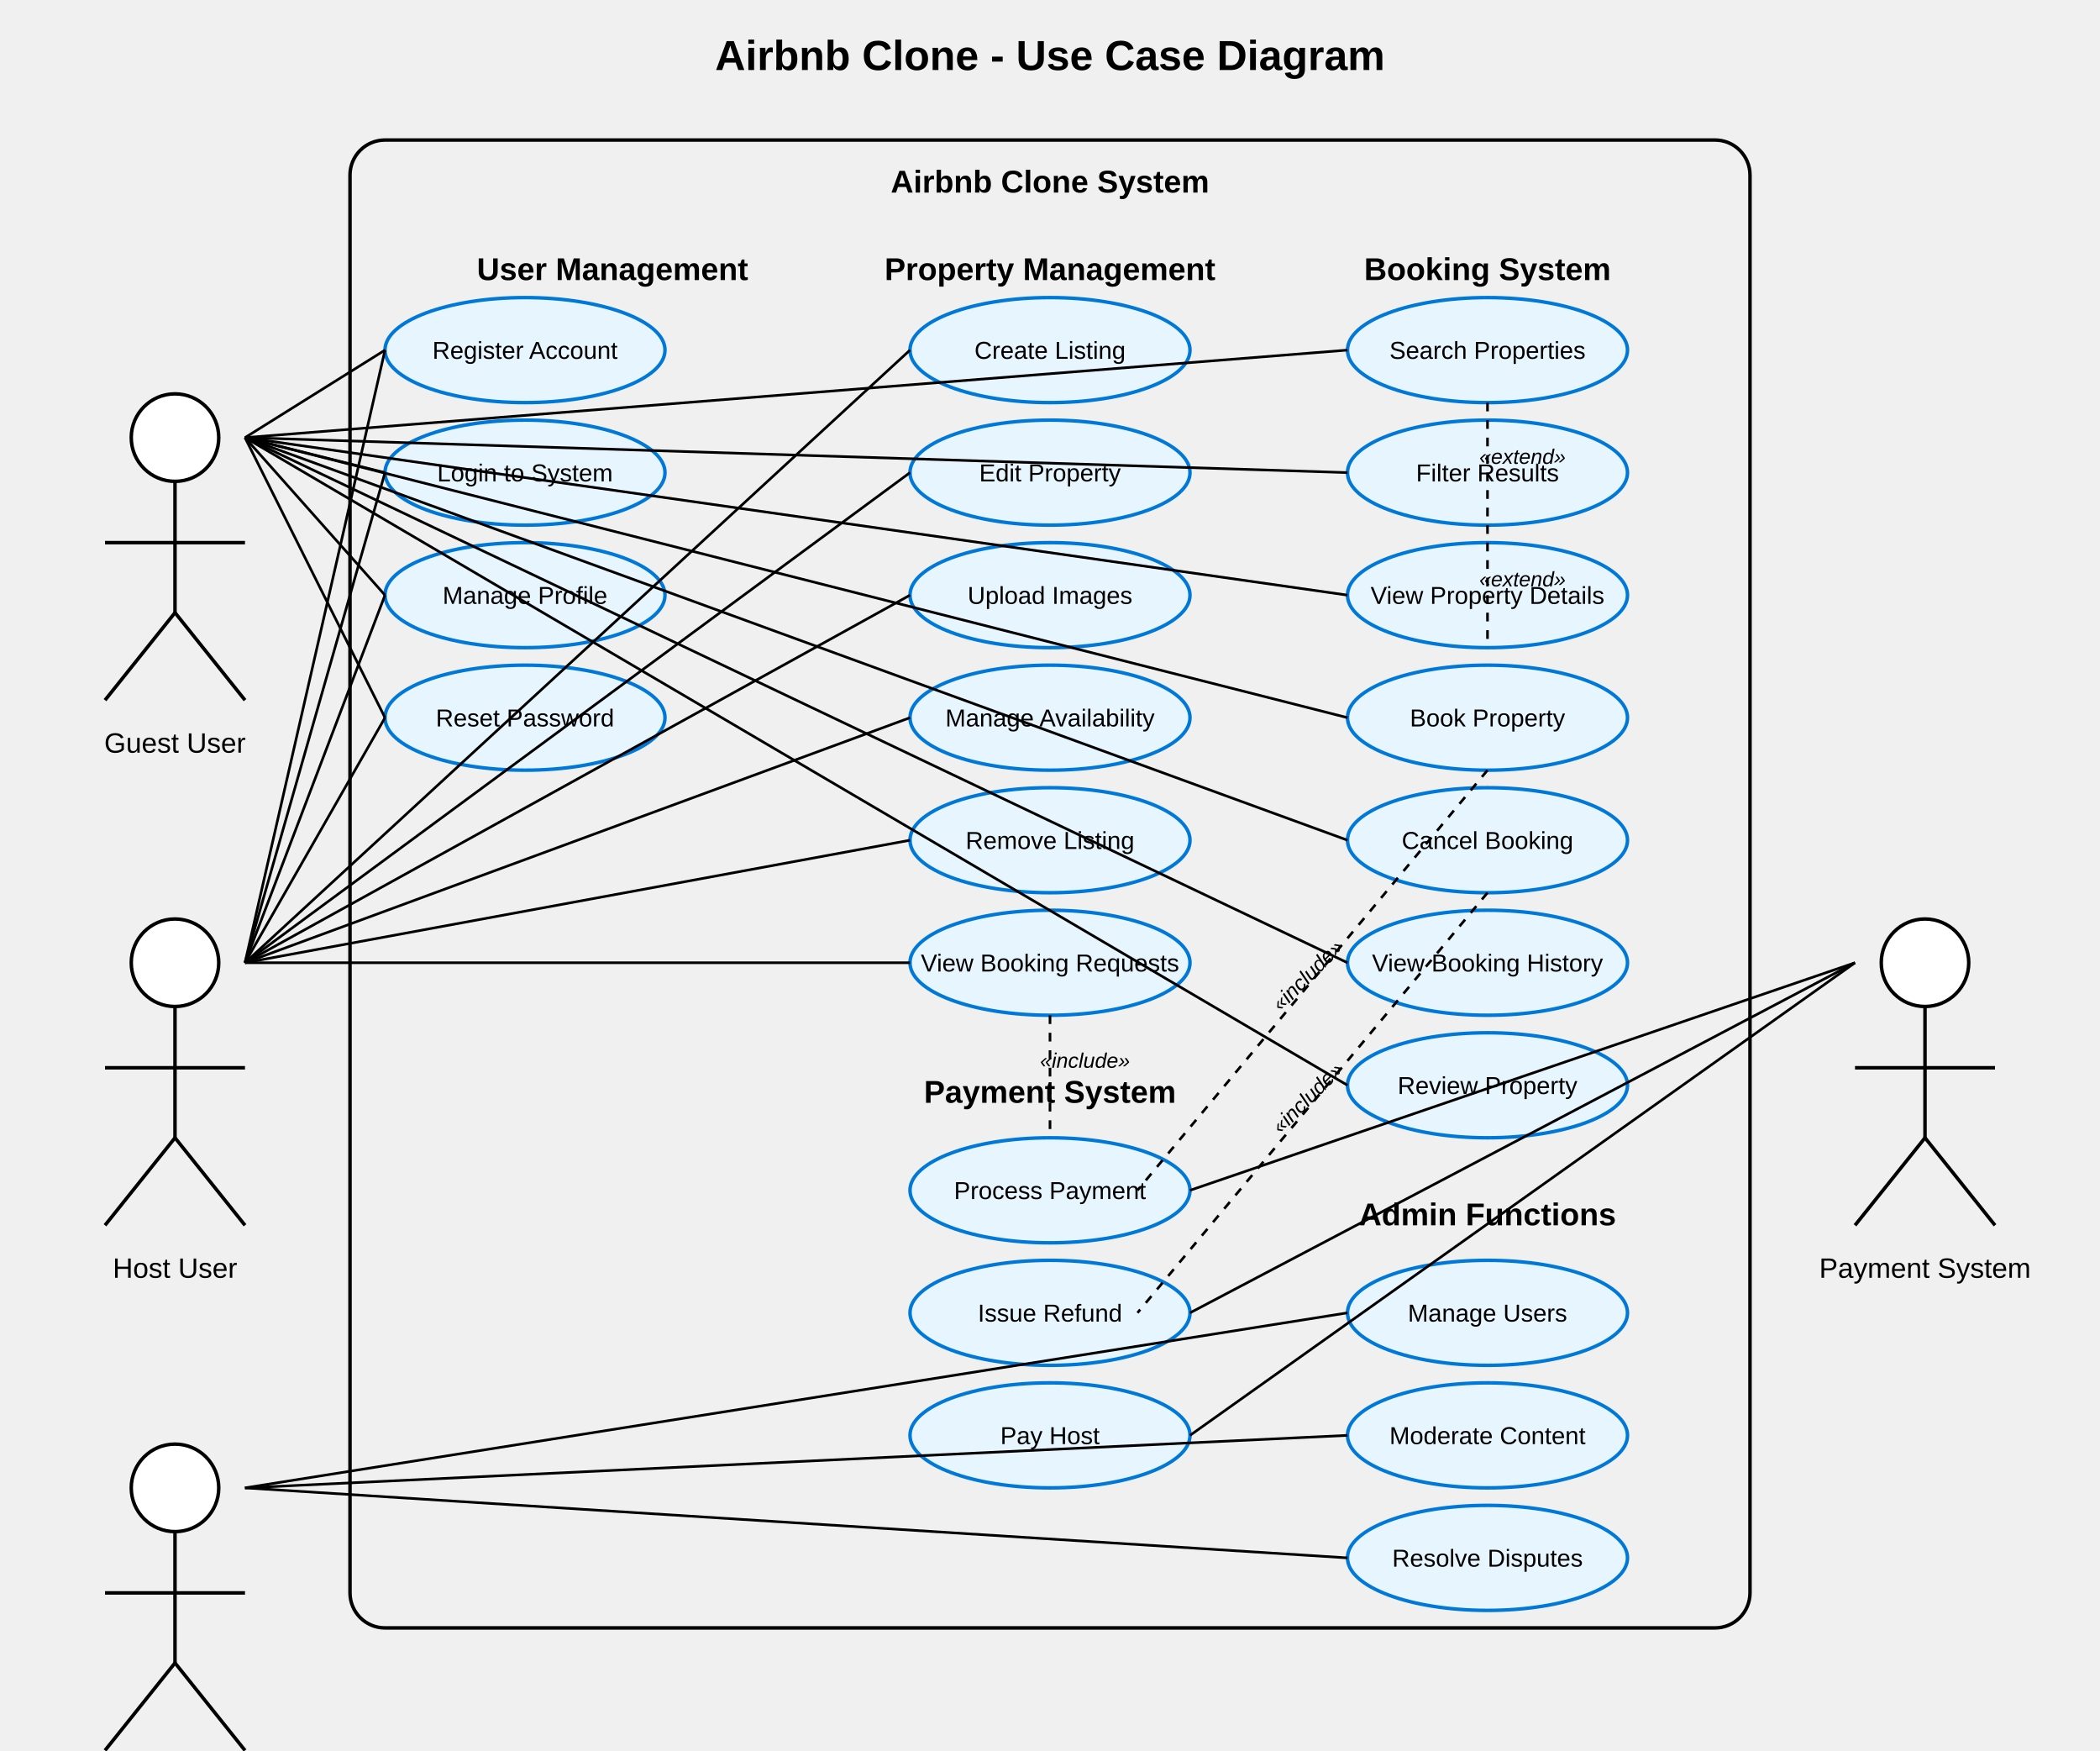
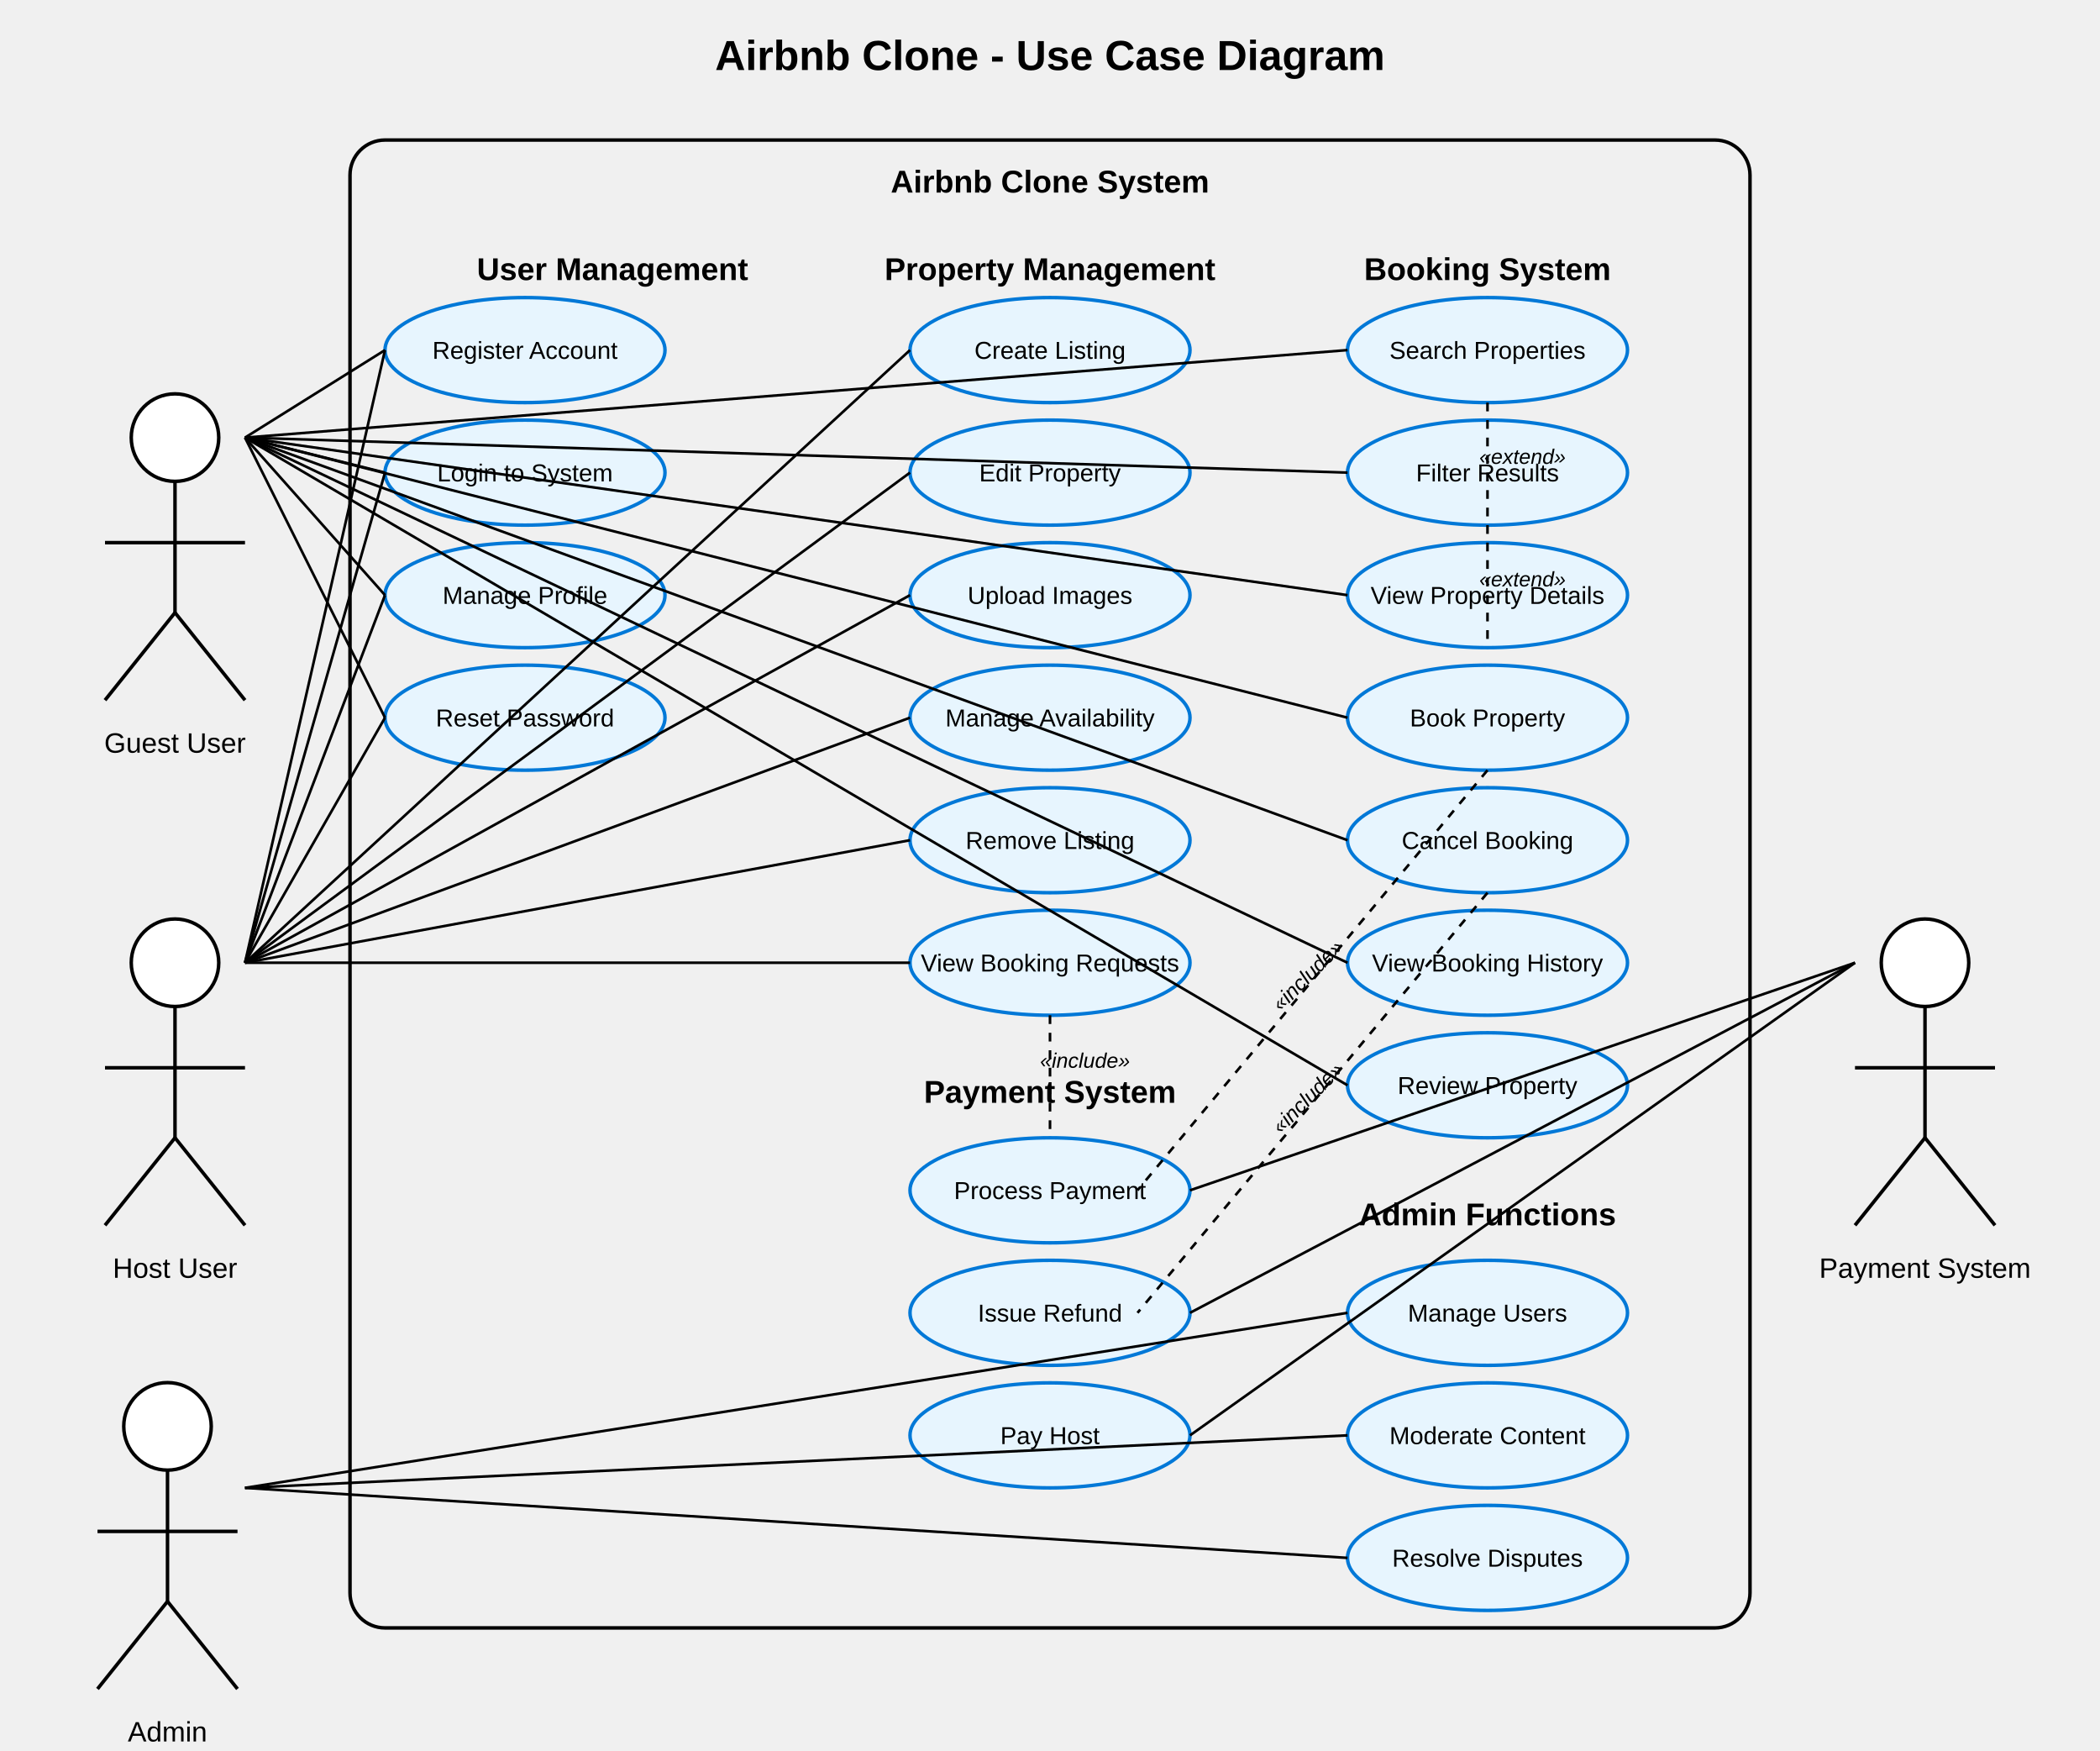
- <svg xmlns="http://www.w3.org/2000/svg" width="1200" height="1000">
-   <style>
+ <svg xmlns="http://www.w3.org/2000/svg" width="1200" height="1000" version="1.1" id="svg76">
+   <defs id="defs76" />
+   <style id="style1">
    .actor { fill: #fff; stroke: #000; stroke-width: 2px; }
    .use-case { fill: #E7F5FE; stroke: #0078D7; stroke-width: 2px; }
    .system { fill: none; stroke: #000; stroke-width: 2px; stroke-dasharray: none; }
    .association { stroke: #000; stroke-width: 1.5px; }
    .include { stroke: #000; stroke-width: 1.5px; stroke-dasharray: 5,5; }
    .extend { stroke: #000; stroke-width: 1.5px; stroke-dasharray: 5,5; }
    .actor-text { font-family: Arial; font-size: 16px; text-anchor: middle; }
    .use-case-text { font-family: Arial; font-size: 14px; text-anchor: middle; }
    .relationship-text { font-family: Arial; font-size: 12px; text-anchor: middle; font-style: italic; }
    .title { font-family: Arial; font-size: 24px; font-weight: bold; text-anchor: middle; }
    .subtitle { font-family: Arial; font-size: 18px; font-weight: bold; text-anchor: middle; }
  </style>
-   <text x="600" y="40" class="title">Airbnb Clone - Use Case Diagram</text>
-   <rect x="200" y="80" width="800" height="850" rx="20" ry="20" class="system" />
-   <text x="600" y="110" class="subtitle">Airbnb Clone System</text>
-   <circle cx="100" cy="250" r="25" class="actor" />
-   <line x1="100" y1="275" x2="100" y2="350" class="actor" />
-   <line x1="60" y1="310" x2="140" y2="310" class="actor" />
-   <line x1="100" y1="350" x2="60" y2="400" class="actor" />
-   <line x1="100" y1="350" x2="140" y2="400" class="actor" />
-   <text x="100" y="430" class="actor-text">Guest User</text>
-   <circle cx="100" cy="550" r="25" class="actor" />
-   <line x1="100" y1="575" x2="100" y2="650" class="actor" />
-   <line x1="60" y1="610" x2="140" y2="610" class="actor" />
-   <line x1="100" y1="650" x2="60" y2="700" class="actor" />
-   <line x1="100" y1="650" x2="140" y2="700" class="actor" />
-   <text x="100" y="730" class="actor-text">Host User</text>
-   <circle cx="100" cy="850" r="25" class="actor" />
-   <line x1="100" y1="875" x2="100" y2="950" class="actor" />
-   <line x1="60" y1="910" x2="140" y2="910" class="actor" />
-   <line x1="100" y1="950" x2="60" y2="1000" class="actor" />
-   <line x1="100" y1="950" x2="140" y2="1000" class="actor" />
-   <text x="100" y="1030" class="actor-text">Admin</text>
-   <circle cx="1100" cy="550" r="25" class="actor" />
-   <line x1="1100" y1="575" x2="1100" y2="650" class="actor" />
-   <line x1="1060" y1="610" x2="1140" y2="610" class="actor" />
-   <line x1="1100" y1="650" x2="1060" y2="700" class="actor" />
-   <line x1="1100" y1="650" x2="1140" y2="700" class="actor" />
-   <text x="1100" y="730" class="actor-text">Payment System</text>
-   <text x="350" y="160" class="subtitle">User Management</text>
-   <ellipse cx="300" cy="200" rx="80" ry="30" class="use-case" />
-   <text x="300" y="205" class="use-case-text">Register Account</text>
-   <ellipse cx="300" cy="270" rx="80" ry="30" class="use-case" />
-   <text x="300" y="275" class="use-case-text">Login to System</text>
-   <ellipse cx="300" cy="340" rx="80" ry="30" class="use-case" />
-   <text x="300" y="345" class="use-case-text">Manage Profile</text>
-   <ellipse cx="300" cy="410" rx="80" ry="30" class="use-case" />
-   <text x="300" y="415" class="use-case-text">Reset Password</text>
-   <text x="600" y="160" class="subtitle">Property Management</text>
-   <ellipse cx="600" cy="200" rx="80" ry="30" class="use-case" />
-   <text x="600" y="205" class="use-case-text">Create Listing</text>
-   <ellipse cx="600" cy="270" rx="80" ry="30" class="use-case" />
-   <text x="600" y="275" class="use-case-text">Edit Property</text>
-   <ellipse cx="600" cy="340" rx="80" ry="30" class="use-case" />
-   <text x="600" y="345" class="use-case-text">Upload Images</text>
-   <ellipse cx="600" cy="410" rx="80" ry="30" class="use-case" />
-   <text x="600" y="415" class="use-case-text">Manage Availability</text>
-   <ellipse cx="600" cy="480" rx="80" ry="30" class="use-case" />
-   <text x="600" y="485" class="use-case-text">Remove Listing</text>
-   <ellipse cx="600" cy="550" rx="80" ry="30" class="use-case" />
-   <text x="600" y="555" class="use-case-text">View Booking Requests</text>
-   <text x="850" y="160" class="subtitle">Booking System</text>
-   <ellipse cx="850" cy="200" rx="80" ry="30" class="use-case" />
-   <text x="850" y="205" class="use-case-text">Search Properties</text>
-   <ellipse cx="850" cy="270" rx="80" ry="30" class="use-case" />
-   <text x="850" y="275" class="use-case-text">Filter Results</text>
-   <ellipse cx="850" cy="340" rx="80" ry="30" class="use-case" />
-   <text x="850" y="345" class="use-case-text">View Property Details</text>
-   <ellipse cx="850" cy="410" rx="80" ry="30" class="use-case" />
-   <text x="850" y="415" class="use-case-text">Book Property</text>
-   <ellipse cx="850" cy="480" rx="80" ry="30" class="use-case" />
-   <text x="850" y="485" class="use-case-text">Cancel Booking</text>
-   <ellipse cx="850" cy="550" rx="80" ry="30" class="use-case" />
-   <text x="850" y="555" class="use-case-text">View Booking History</text>
-   <ellipse cx="850" cy="620" rx="80" ry="30" class="use-case" />
-   <text x="850" y="625" class="use-case-text">Review Property</text>
-   <text x="600" y="630" class="subtitle">Payment System</text>
-   <ellipse cx="600" cy="680" rx="80" ry="30" class="use-case" />
-   <text x="600" y="685" class="use-case-text">Process Payment</text>
-   <ellipse cx="600" cy="750" rx="80" ry="30" class="use-case" />
-   <text x="600" y="755" class="use-case-text">Issue Refund</text>
-   <ellipse cx="600" cy="820" rx="80" ry="30" class="use-case" />
-   <text x="600" y="825" class="use-case-text">Pay Host</text>
-   <text x="850" y="700" class="subtitle">Admin Functions</text>
-   <ellipse cx="850" cy="750" rx="80" ry="30" class="use-case" />
-   <text x="850" y="755" class="use-case-text">Manage Users</text>
-   <ellipse cx="850" cy="820" rx="80" ry="30" class="use-case" />
-   <text x="850" y="825" class="use-case-text">Moderate Content</text>
-   <ellipse cx="850" cy="890" rx="80" ry="30" class="use-case" />
-   <text x="850" y="895" class="use-case-text">Resolve Disputes</text>
-   <line x1="140" y1="250" x2="220" y2="200" class="association" />
-   <line x1="140" y1="250" x2="220" y2="270" class="association" />
-   <line x1="140" y1="250" x2="220" y2="340" class="association" />
-   <line x1="140" y1="250" x2="220" y2="410" class="association" />
-   <line x1="140" y1="250" x2="770" y2="200" class="association" />
-   <line x1="140" y1="250" x2="770" y2="270" class="association" />
-   <line x1="140" y1="250" x2="770" y2="340" class="association" />
-   <line x1="140" y1="250" x2="770" y2="410" class="association" />
-   <line x1="140" y1="250" x2="770" y2="480" class="association" />
-   <line x1="140" y1="250" x2="770" y2="550" class="association" />
-   <line x1="140" y1="250" x2="770" y2="620" class="association" />
-   <line x1="140" y1="550" x2="220" y2="200" class="association" />
-   <line x1="140" y1="550" x2="220" y2="270" class="association" />
-   <line x1="140" y1="550" x2="220" y2="340" class="association" />
-   <line x1="140" y1="550" x2="220" y2="410" class="association" />
-   <line x1="140" y1="550" x2="520" y2="200" class="association" />
-   <line x1="140" y1="550" x2="520" y2="270" class="association" />
-   <line x1="140" y1="550" x2="520" y2="340" class="association" />
-   <line x1="140" y1="550" x2="520" y2="410" class="association" />
-   <line x1="140" y1="550" x2="520" y2="480" class="association" />
-   <line x1="140" y1="550" x2="520" y2="550" class="association" />
-   <line x1="140" y1="850" x2="770" y2="750" class="association" />
-   <line x1="140" y1="850" x2="770" y2="820" class="association" />
-   <line x1="140" y1="850" x2="770" y2="890" class="association" />
-   <line x1="1060" y1="550" x2="680" y2="680" class="association" />
-   <line x1="1060" y1="550" x2="680" y2="750" class="association" />
-   <line x1="1060" y1="550" x2="680" y2="820" class="association" />
-   <line x1="850" y1="440" x2="650" y2="680" class="include" />
-   <text x="750" y="560" class="relationship-text" transform="rotate(-45, 750, 560)">«include»</text>
-   <line x1="850" y1="510" x2="650" y2="750" class="include" />
-   <text x="750" y="630" class="relationship-text" transform="rotate(-45, 750, 630)">«include»</text>
-   <line x1="600" y1="580" x2="600" y2="650" class="include" />
-   <text x="620" y="610" class="relationship-text">«include»</text>
-   <line x1="850" y1="300" x2="850" y2="370" class="extend" />
-   <text x="870" y="335" class="relationship-text">«extend»</text>
-   <line x1="850" y1="230" x2="850" y2="300" class="extend" />
-   <text x="870" y="265" class="relationship-text">«extend»</text>
+   <text x="600" y="40" class="title" id="text1">Airbnb Clone - Use Case Diagram</text>
+   <rect x="200" y="80" width="800" height="850" rx="20" ry="20" class="system" id="rect1" />
+   <text x="600" y="110" class="subtitle" id="text2">Airbnb Clone System</text>
+   <circle cx="100" cy="250" r="25" class="actor" id="circle2" />
+   <line x1="100" y1="275" x2="100" y2="350" class="actor" id="line2" />
+   <line x1="60" y1="310" x2="140" y2="310" class="actor" id="line3" />
+   <line x1="100" y1="350" x2="60" y2="400" class="actor" id="line4" />
+   <line x1="100" y1="350" x2="140" y2="400" class="actor" id="line5" />
+   <text x="100" y="430" class="actor-text" id="text5">Guest User</text>
+   <circle cx="100" cy="550" r="25" class="actor" id="circle5" />
+   <line x1="100" y1="575" x2="100" y2="650" class="actor" id="line6" />
+   <line x1="60" y1="610" x2="140" y2="610" class="actor" id="line7" />
+   <line x1="100" y1="650" x2="60" y2="700" class="actor" id="line8" />
+   <line x1="100" y1="650" x2="140" y2="700" class="actor" id="line9" />
+   <text x="100" y="730" class="actor-text" id="text9">Host User</text>
+   <circle cx="95.716" cy="814.867" r="25" class="actor" id="circle9" />
+   <line x1="95.716" y1="839.867" x2="95.716" y2="914.867" class="actor" id="line10" />
+   <line x1="55.716" y1="874.867" x2="135.716" y2="874.867" class="actor" id="line11" />
+   <line x1="95.716" y1="914.867" x2="55.716" y2="964.867" class="actor" id="line12" />
+   <line x1="95.716" y1="914.867" x2="135.716" y2="964.867" class="actor" id="line13" />
+   <text x="95.716" y="994.867" class="actor-text" id="text13">Admin</text>
+   <circle cx="1100" cy="550" r="25" class="actor" id="circle13" />
+   <line x1="1100" y1="575" x2="1100" y2="650" class="actor" id="line14" />
+   <line x1="1060" y1="610" x2="1140" y2="610" class="actor" id="line15" />
+   <line x1="1100" y1="650" x2="1060" y2="700" class="actor" id="line16" />
+   <line x1="1100" y1="650" x2="1140" y2="700" class="actor" id="line17" />
+   <text x="1100" y="730" class="actor-text" id="text17">Payment System</text>
+   <text x="350" y="160" class="subtitle" id="text18">User Management</text>
+   <ellipse cx="300" cy="200" rx="80" ry="30" class="use-case" id="ellipse18" />
+   <text x="300" y="205" class="use-case-text" id="text19">Register Account</text>
+   <ellipse cx="300" cy="270" rx="80" ry="30" class="use-case" id="ellipse19" />
+   <text x="300" y="275" class="use-case-text" id="text20">Login to System</text>
+   <ellipse cx="300" cy="340" rx="80" ry="30" class="use-case" id="ellipse20" />
+   <text x="300" y="345" class="use-case-text" id="text21">Manage Profile</text>
+   <ellipse cx="300" cy="410" rx="80" ry="30" class="use-case" id="ellipse21" />
+   <text x="300" y="415" class="use-case-text" id="text22">Reset Password</text>
+   <text x="600" y="160" class="subtitle" id="text23">Property Management</text>
+   <ellipse cx="600" cy="200" rx="80" ry="30" class="use-case" id="ellipse23" />
+   <text x="600" y="205" class="use-case-text" id="text24">Create Listing</text>
+   <ellipse cx="600" cy="270" rx="80" ry="30" class="use-case" id="ellipse24" />
+   <text x="600" y="275" class="use-case-text" id="text25">Edit Property</text>
+   <ellipse cx="600" cy="340" rx="80" ry="30" class="use-case" id="ellipse25" />
+   <text x="600" y="345" class="use-case-text" id="text26">Upload Images</text>
+   <ellipse cx="600" cy="410" rx="80" ry="30" class="use-case" id="ellipse26" />
+   <text x="600" y="415" class="use-case-text" id="text27">Manage Availability</text>
+   <ellipse cx="600" cy="480" rx="80" ry="30" class="use-case" id="ellipse27" />
+   <text x="600" y="485" class="use-case-text" id="text28">Remove Listing</text>
+   <ellipse cx="600" cy="550" rx="80" ry="30" class="use-case" id="ellipse28" />
+   <text x="600" y="555" class="use-case-text" id="text29">View Booking Requests</text>
+   <text x="850" y="160" class="subtitle" id="text30">Booking System</text>
+   <ellipse cx="850" cy="200" rx="80" ry="30" class="use-case" id="ellipse30" />
+   <text x="850" y="205" class="use-case-text" id="text31">Search Properties</text>
+   <ellipse cx="850" cy="270" rx="80" ry="30" class="use-case" id="ellipse31" />
+   <text x="850" y="275" class="use-case-text" id="text32">Filter Results</text>
+   <ellipse cx="850" cy="340" rx="80" ry="30" class="use-case" id="ellipse32" />
+   <text x="850" y="345" class="use-case-text" id="text33">View Property Details</text>
+   <ellipse cx="850" cy="410" rx="80" ry="30" class="use-case" id="ellipse33" />
+   <text x="850" y="415" class="use-case-text" id="text34">Book Property</text>
+   <ellipse cx="850" cy="480" rx="80" ry="30" class="use-case" id="ellipse34" />
+   <text x="850" y="485" class="use-case-text" id="text35">Cancel Booking</text>
+   <ellipse cx="850" cy="550" rx="80" ry="30" class="use-case" id="ellipse35" />
+   <text x="850" y="555" class="use-case-text" id="text36">View Booking History</text>
+   <ellipse cx="850" cy="620" rx="80" ry="30" class="use-case" id="ellipse36" />
+   <text x="850" y="625" class="use-case-text" id="text37">Review Property</text>
+   <text x="600" y="630" class="subtitle" id="text38">Payment System</text>
+   <ellipse cx="600" cy="680" rx="80" ry="30" class="use-case" id="ellipse38" />
+   <text x="600" y="685" class="use-case-text" id="text39">Process Payment</text>
+   <ellipse cx="600" cy="750" rx="80" ry="30" class="use-case" id="ellipse39" />
+   <text x="600" y="755" class="use-case-text" id="text40">Issue Refund</text>
+   <ellipse cx="600" cy="820" rx="80" ry="30" class="use-case" id="ellipse40" />
+   <text x="600" y="825" class="use-case-text" id="text41">Pay Host</text>
+   <text x="850" y="700" class="subtitle" id="text42">Admin Functions</text>
+   <ellipse cx="850" cy="750" rx="80" ry="30" class="use-case" id="ellipse42" />
+   <text x="850" y="755" class="use-case-text" id="text43">Manage Users</text>
+   <ellipse cx="850" cy="820" rx="80" ry="30" class="use-case" id="ellipse43" />
+   <text x="850" y="825" class="use-case-text" id="text44">Moderate Content</text>
+   <ellipse cx="850" cy="890" rx="80" ry="30" class="use-case" id="ellipse44" />
+   <text x="850" y="895" class="use-case-text" id="text45">Resolve Disputes</text>
+   <line x1="140" y1="250" x2="220" y2="200" class="association" id="line45" />
+   <line x1="140" y1="250" x2="220" y2="270" class="association" id="line46" />
+   <line x1="140" y1="250" x2="220" y2="340" class="association" id="line47" />
+   <line x1="140" y1="250" x2="220" y2="410" class="association" id="line48" />
+   <line x1="140" y1="250" x2="770" y2="200" class="association" id="line49" />
+   <line x1="140" y1="250" x2="770" y2="270" class="association" id="line50" />
+   <line x1="140" y1="250" x2="770" y2="340" class="association" id="line51" />
+   <line x1="140" y1="250" x2="770" y2="410" class="association" id="line52" />
+   <line x1="140" y1="250" x2="770" y2="480" class="association" id="line53" />
+   <line x1="140" y1="250" x2="770" y2="550" class="association" id="line54" />
+   <line x1="140" y1="250" x2="770" y2="620" class="association" id="line55" />
+   <line x1="140" y1="550" x2="220" y2="200" class="association" id="line56" />
+   <line x1="140" y1="550" x2="220" y2="270" class="association" id="line57" />
+   <line x1="140" y1="550" x2="220" y2="340" class="association" id="line58" />
+   <line x1="140" y1="550" x2="220" y2="410" class="association" id="line59" />
+   <line x1="140" y1="550" x2="520" y2="200" class="association" id="line60" />
+   <line x1="140" y1="550" x2="520" y2="270" class="association" id="line61" />
+   <line x1="140" y1="550" x2="520" y2="340" class="association" id="line62" />
+   <line x1="140" y1="550" x2="520" y2="410" class="association" id="line63" />
+   <line x1="140" y1="550" x2="520" y2="480" class="association" id="line64" />
+   <line x1="140" y1="550" x2="520" y2="550" class="association" id="line65" />
+   <line x1="140" y1="850" x2="770" y2="750" class="association" id="line66" />
+   <line x1="140" y1="850" x2="770" y2="820" class="association" id="line67" />
+   <line x1="140" y1="850" x2="770" y2="890" class="association" id="line68" />
+   <line x1="1060" y1="550" x2="680" y2="680" class="association" id="line69" />
+   <line x1="1060" y1="550" x2="680" y2="750" class="association" id="line70" />
+   <line x1="1060" y1="550" x2="680" y2="820" class="association" id="line71" />
+   <line x1="850" y1="440" x2="650" y2="680" class="include" id="line72" />
+   <text x="750" y="560" class="relationship-text" transform="rotate(-45, 750, 560)" id="text72">«include»</text>
+   <line x1="850" y1="510" x2="650" y2="750" class="include" id="line73" />
+   <text x="750" y="630" class="relationship-text" transform="rotate(-45, 750, 630)" id="text73">«include»</text>
+   <line x1="600" y1="580" x2="600" y2="650" class="include" id="line74" />
+   <text x="620" y="610" class="relationship-text" id="text74">«include»</text>
+   <line x1="850" y1="300" x2="850" y2="370" class="extend" id="line75" />
+   <text x="870" y="335" class="relationship-text" id="text75">«extend»</text>
+   <line x1="850" y1="230" x2="850" y2="300" class="extend" id="line76" />
+   <text x="870" y="265" class="relationship-text" id="text76">«extend»</text>
</svg>
